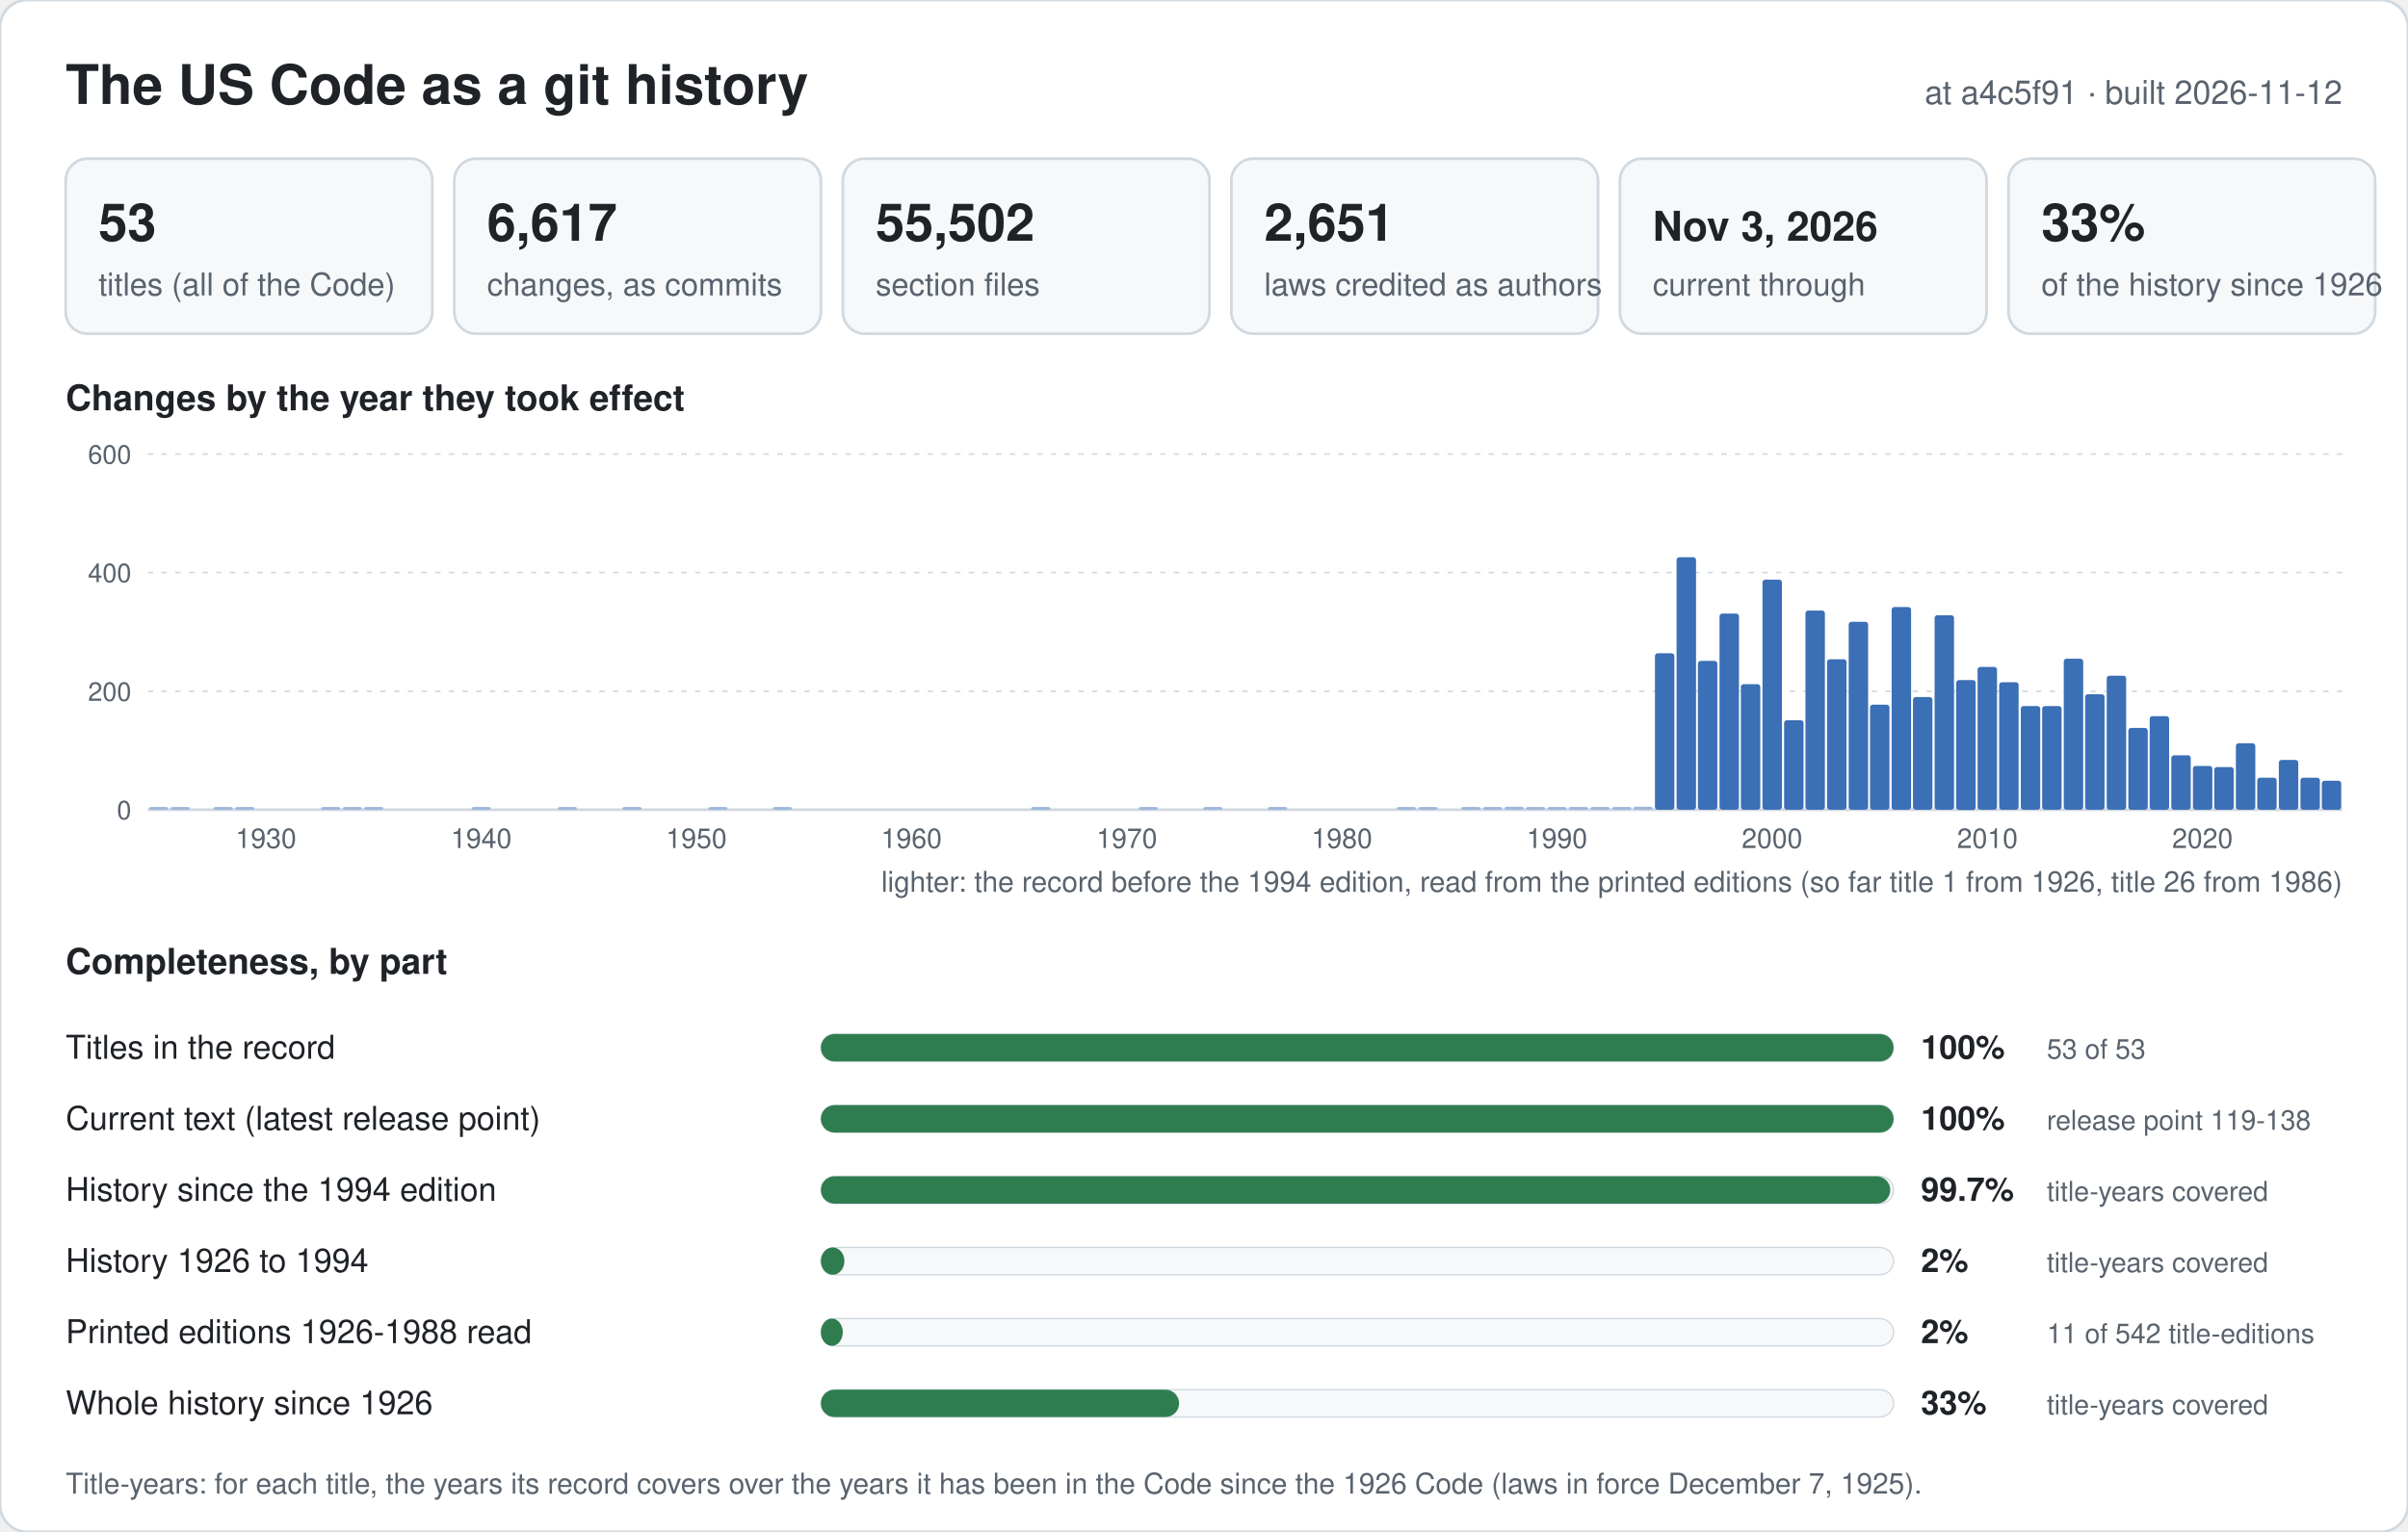
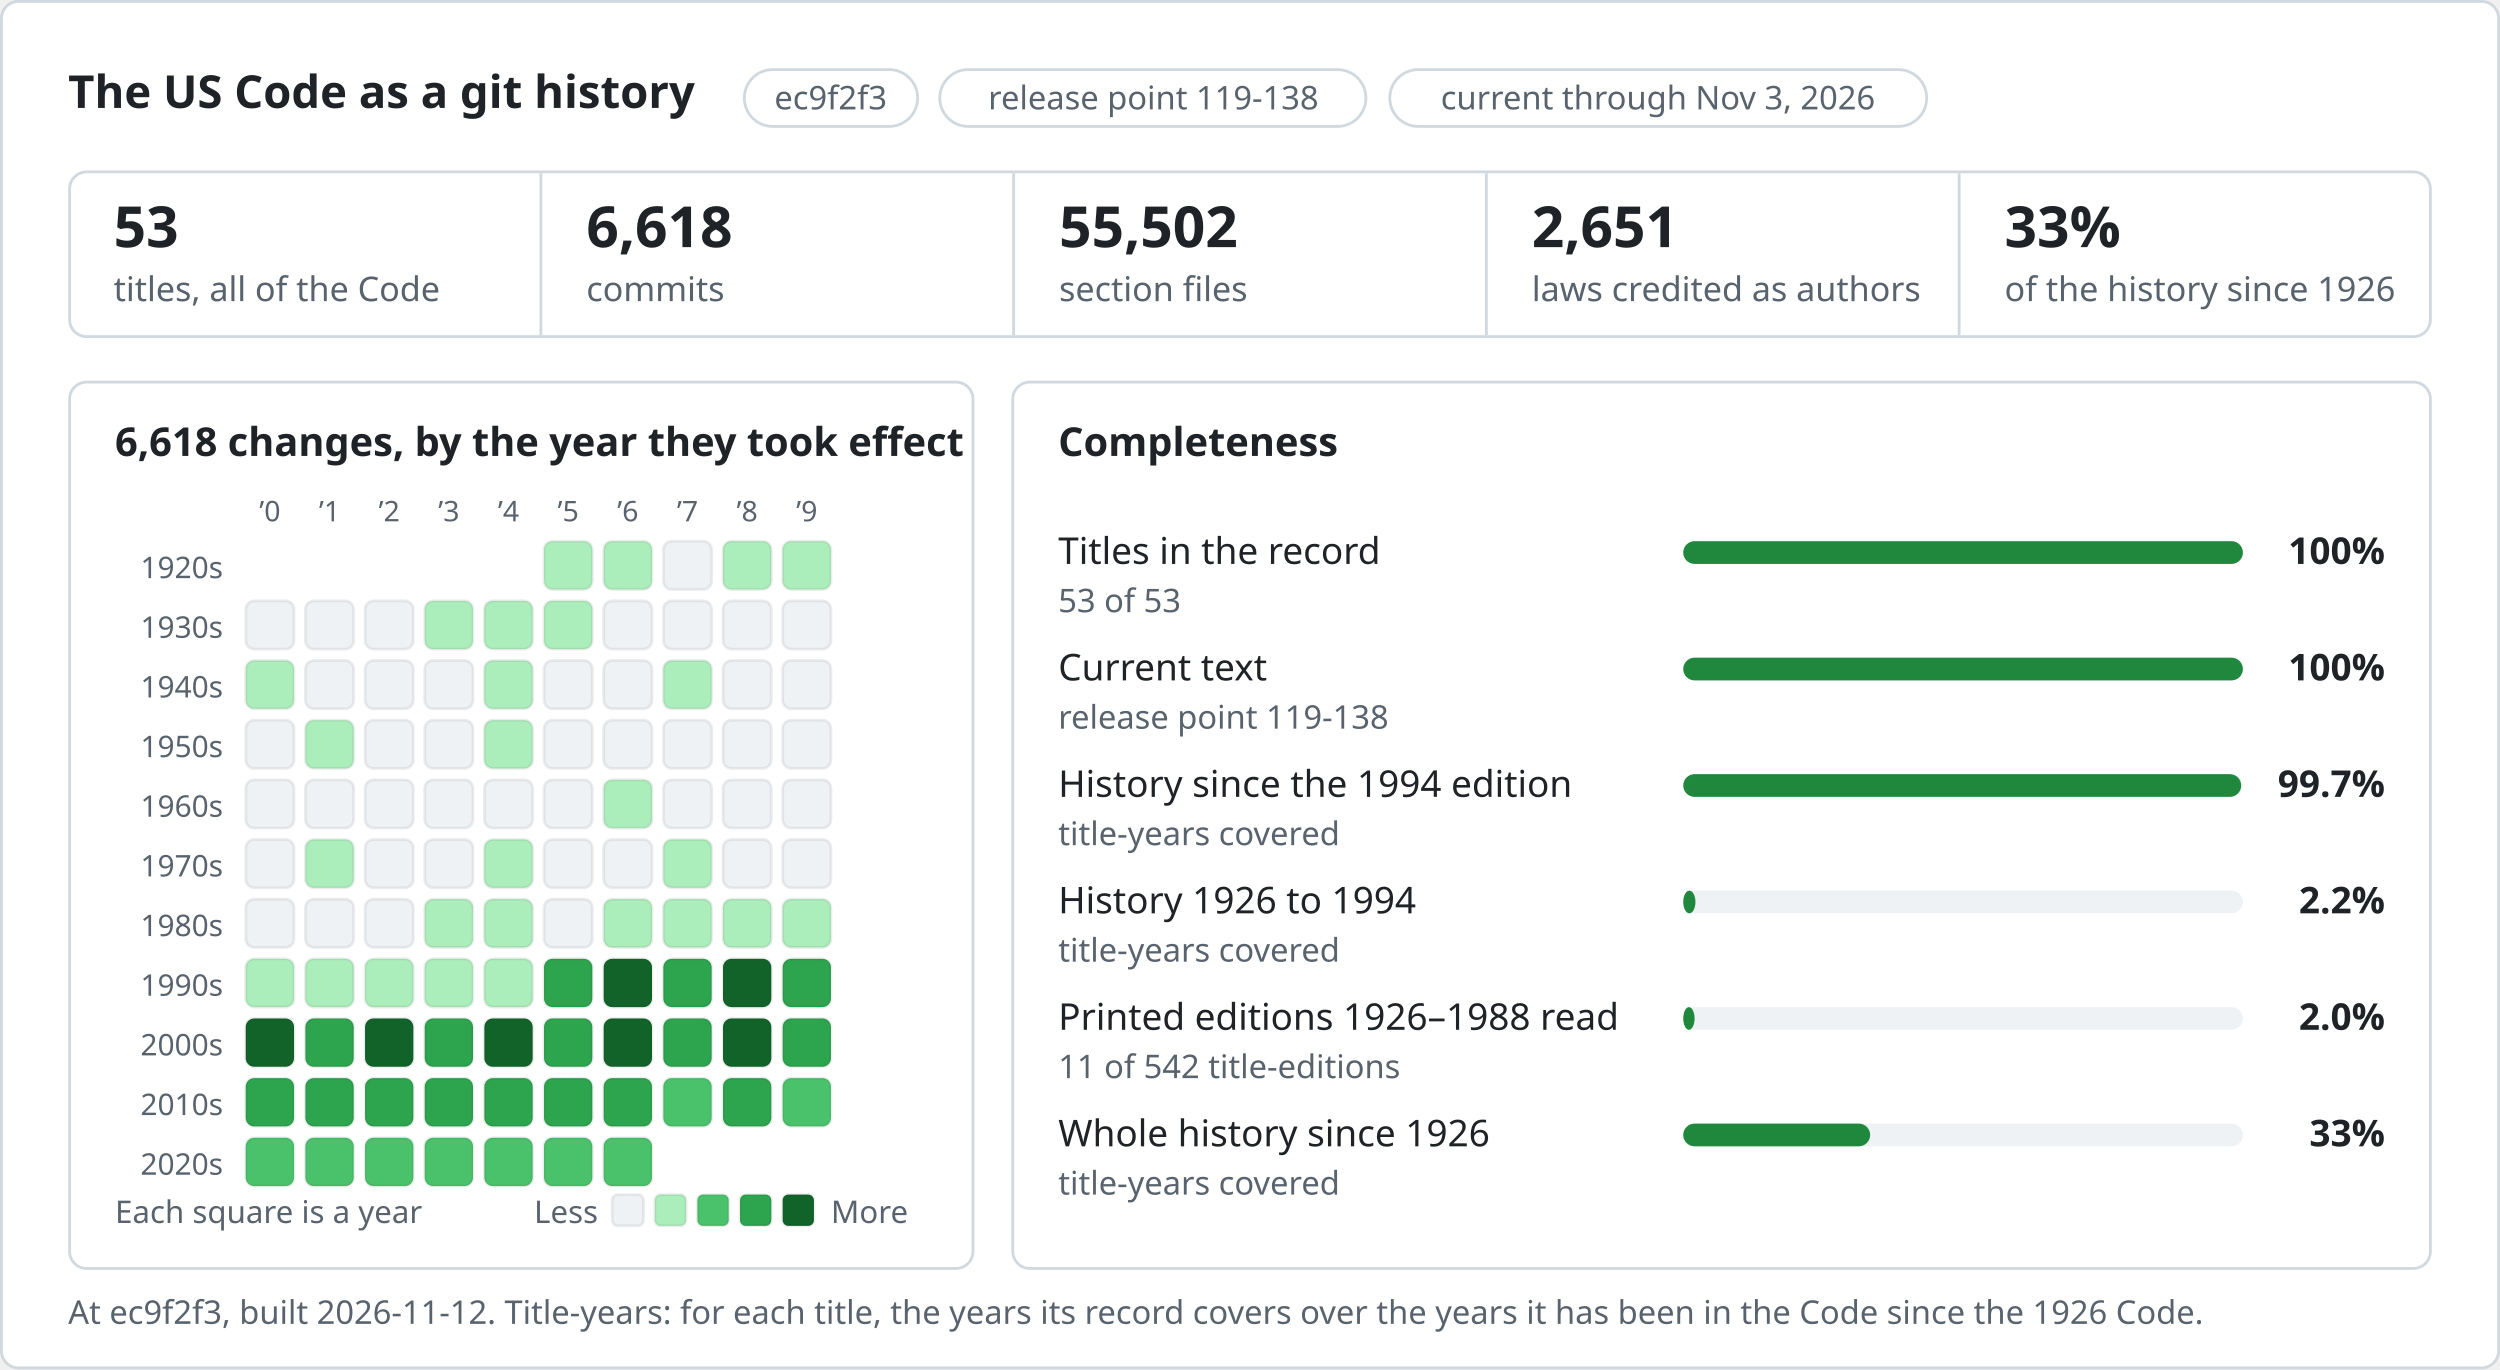
- <svg xmlns="http://www.w3.org/2000/svg" width="880" height="560" viewBox="0 0 880 560" font-family="-apple-system,BlinkMacSystemFont,Segoe UI,Helvetica,Arial,sans-serif">
-   <rect width="880" height="560" rx="10" fill="#ffffff" stroke="#d1d9e0" />
-   <text x="24" y="38" font-size="20" font-weight="600" fill="#1f2328">The US Code as a git history</text>
-   <text x="856" y="38" font-size="12" text-anchor="end" fill="#59636e">at a4c5f91 · built 2026-11-12</text>
-   <rect x="24" y="58" width="134" height="64" rx="8" fill="#f6f8fa" stroke="#d1d9e0" />
-   <text x="36" y="88" font-size="19" font-weight="600" fill="#1f2328">53</text>
-   <text x="36" y="108" font-size="11.5" fill="#59636e">titles (all of the Code)</text>
-   <rect x="166" y="58" width="134" height="64" rx="8" fill="#f6f8fa" stroke="#d1d9e0" />
-   <text x="178" y="88" font-size="19" font-weight="600" fill="#1f2328">6,617</text>
-   <text x="178" y="108" font-size="11.5" fill="#59636e">changes, as commits</text>
-   <rect x="308" y="58" width="134" height="64" rx="8" fill="#f6f8fa" stroke="#d1d9e0" />
-   <text x="320" y="88" font-size="19" font-weight="600" fill="#1f2328">55,502</text>
-   <text x="320" y="108" font-size="11.5" fill="#59636e">section files</text>
-   <rect x="450" y="58" width="134" height="64" rx="8" fill="#f6f8fa" stroke="#d1d9e0" />
-   <text x="462" y="88" font-size="19" font-weight="600" fill="#1f2328">2,651</text>
-   <text x="462" y="108" font-size="11.5" fill="#59636e">laws credited as authors</text>
-   <rect x="592" y="58" width="134" height="64" rx="8" fill="#f6f8fa" stroke="#d1d9e0" />
-   <text x="604" y="88" font-size="15" font-weight="600" fill="#1f2328">Nov 3, 2026</text>
-   <text x="604" y="108" font-size="11.5" fill="#59636e">current through</text>
-   <rect x="734" y="58" width="134" height="64" rx="8" fill="#f6f8fa" stroke="#d1d9e0" />
-   <text x="746" y="88" font-size="19" font-weight="600" fill="#1f2328">33%</text>
-   <text x="746" y="108" font-size="11.5" fill="#59636e">of the history since 1926</text>
-   <text x="24" y="150" font-size="13" font-weight="600" fill="#1f2328">Changes by the year they took effect</text>
-   <line x1="54" y1="296.0" x2="856" y2="296.0" stroke="#d1d9e0" stroke-width="1" />
-   <text x="48" y="299.5" font-size="9.5" text-anchor="end" fill="#59636e">0</text>
-   <line x1="54" y1="252.7" x2="856" y2="252.7" stroke="#d1d9e0" stroke-width="0.6" stroke-dasharray="2 3" />
-   <text x="48" y="256.2" font-size="9.5" text-anchor="end" fill="#59636e">200</text>
-   <line x1="54" y1="209.3" x2="856" y2="209.3" stroke="#d1d9e0" stroke-width="0.6" stroke-dasharray="2 3" />
-   <text x="48" y="212.8" font-size="9.5" text-anchor="end" fill="#59636e">400</text>
-   <line x1="54" y1="166.0" x2="856" y2="166.0" stroke="#d1d9e0" stroke-width="0.6" stroke-dasharray="2 3" />
-   <text x="48" y="169.5" font-size="9.5" text-anchor="end" fill="#59636e">600</text>
-   <rect x="54.4" y="295.0" width="7.1" height="1.0" rx="1" fill="#9db6dc" />
-   <rect x="62.3" y="295.0" width="7.1" height="1.0" rx="1" fill="#9db6dc" />
-   <rect x="78.0" y="295.0" width="7.1" height="1.0" rx="1" fill="#9db6dc" />
-   <rect x="85.9" y="295.0" width="7.1" height="1.0" rx="1" fill="#9db6dc" />
-   <text x="97.2" y="310" font-size="10" text-anchor="middle" fill="#59636e">1930</text>
-   <rect x="117.3" y="295.0" width="7.1" height="1.0" rx="1" fill="#9db6dc" />
-   <rect x="125.2" y="295.0" width="7.1" height="1.0" rx="1" fill="#9db6dc" />
-   <rect x="133.0" y="295.0" width="7.1" height="1.0" rx="1" fill="#9db6dc" />
-   <rect x="172.3" y="295.0" width="7.1" height="1.0" rx="1" fill="#9db6dc" />
-   <text x="175.9" y="310" font-size="10" text-anchor="middle" fill="#59636e">1940</text>
-   <rect x="203.8" y="295.0" width="7.1" height="1.0" rx="1" fill="#9db6dc" />
-   <rect x="227.4" y="295.0" width="7.1" height="1.0" rx="1" fill="#9db6dc" />
-   <text x="254.5" y="310" font-size="10" text-anchor="middle" fill="#59636e">1950</text>
-   <rect x="258.8" y="295.0" width="7.1" height="1.0" rx="1" fill="#9db6dc" />
-   <rect x="282.4" y="295.0" width="7.1" height="1.0" rx="1" fill="#9db6dc" />
-   <text x="333.1" y="310" font-size="10" text-anchor="middle" fill="#59636e">1960</text>
-   <rect x="376.8" y="295.0" width="7.1" height="1.0" rx="1" fill="#9db6dc" />
-   <text x="411.8" y="310" font-size="10" text-anchor="middle" fill="#59636e">1970</text>
-   <rect x="416.1" y="295.0" width="7.1" height="1.0" rx="1" fill="#9db6dc" />
-   <rect x="439.7" y="295.0" width="7.1" height="1.0" rx="1" fill="#9db6dc" />
-   <rect x="463.3" y="295.0" width="7.1" height="1.0" rx="1" fill="#9db6dc" />
-   <text x="490.4" y="310" font-size="10" text-anchor="middle" fill="#59636e">1980</text>
-   <rect x="510.4" y="295.0" width="7.1" height="1.0" rx="1" fill="#9db6dc" />
-   <rect x="518.3" y="295.0" width="7.1" height="1.0" rx="1" fill="#9db6dc" />
-   <rect x="534.0" y="295.0" width="7.1" height="1.0" rx="1" fill="#9db6dc" />
-   <rect x="541.9" y="295.0" width="7.1" height="1.0" rx="1" fill="#9db6dc" />
-   <rect x="549.8" y="294.9" width="7.1" height="1.1" rx="1" fill="#9db6dc" />
-   <rect x="557.6" y="295.0" width="7.1" height="1.0" rx="1" fill="#9db6dc" />
-   <rect x="565.5" y="295.0" width="7.1" height="1.0" rx="1" fill="#9db6dc" />
-   <text x="569.0" y="310" font-size="10" text-anchor="middle" fill="#59636e">1990</text>
-   <rect x="573.3" y="295.0" width="7.1" height="1.0" rx="1" fill="#9db6dc" />
-   <rect x="581.2" y="295.0" width="7.1" height="1.0" rx="1" fill="#9db6dc" />
-   <rect x="589.1" y="295.0" width="7.1" height="1.0" rx="1" fill="#9db6dc" />
-   <rect x="596.9" y="294.9" width="7.1" height="1.1" rx="1" fill="#9db6dc" />
-   <rect x="604.8" y="238.8" width="7.1" height="57.2" rx="1" fill="#3b6fb6" />
-   <rect x="612.7" y="203.7" width="7.1" height="92.3" rx="1" fill="#3b6fb6" />
-   <rect x="620.5" y="241.6" width="7.1" height="54.4" rx="1" fill="#3b6fb6" />
-   <rect x="628.4" y="224.3" width="7.1" height="71.7" rx="1" fill="#3b6fb6" />
-   <rect x="636.2" y="250.1" width="7.1" height="45.9" rx="1" fill="#3b6fb6" />
-   <rect x="644.1" y="211.9" width="7.1" height="84.1" rx="1" fill="#3b6fb6" />
-   <text x="647.6" y="310" font-size="10" text-anchor="middle" fill="#59636e">2000</text>
-   <rect x="652.0" y="263.3" width="7.1" height="32.7" rx="1" fill="#3b6fb6" />
-   <rect x="659.8" y="223.2" width="7.1" height="72.8" rx="1" fill="#3b6fb6" />
-   <rect x="667.7" y="241.0" width="7.1" height="55.0" rx="1" fill="#3b6fb6" />
-   <rect x="675.6" y="227.3" width="7.1" height="68.7" rx="1" fill="#3b6fb6" />
-   <rect x="683.4" y="257.6" width="7.1" height="38.4" rx="1" fill="#3b6fb6" />
-   <rect x="691.3" y="221.9" width="7.1" height="74.1" rx="1" fill="#3b6fb6" />
-   <rect x="699.1" y="254.8" width="7.1" height="41.2" rx="1" fill="#3b6fb6" />
-   <rect x="707.0" y="224.9" width="7.1" height="71.1" rx="1" fill="#3b6fb6" />
-   <rect x="714.9" y="248.6" width="7.1" height="47.5" rx="1" fill="#3b6fb6" />
-   <rect x="722.7" y="243.8" width="7.1" height="52.2" rx="1" fill="#3b6fb6" />
-   <text x="726.3" y="310" font-size="10" text-anchor="middle" fill="#59636e">2010</text>
-   <rect x="730.6" y="249.4" width="7.1" height="46.6" rx="1" fill="#3b6fb6" />
-   <rect x="738.5" y="258.1" width="7.1" height="37.9" rx="1" fill="#3b6fb6" />
-   <rect x="746.3" y="258.1" width="7.1" height="37.9" rx="1" fill="#3b6fb6" />
-   <rect x="754.2" y="240.8" width="7.1" height="55.2" rx="1" fill="#3b6fb6" />
-   <rect x="762.0" y="253.8" width="7.1" height="42.2" rx="1" fill="#3b6fb6" />
-   <rect x="769.9" y="247.0" width="7.1" height="49.0" rx="1" fill="#3b6fb6" />
-   <rect x="777.8" y="266.1" width="7.1" height="29.9" rx="1" fill="#3b6fb6" />
-   <rect x="785.6" y="261.8" width="7.1" height="34.2" rx="1" fill="#3b6fb6" />
-   <rect x="793.5" y="276.1" width="7.1" height="19.9" rx="1" fill="#3b6fb6" />
-   <rect x="801.4" y="280.0" width="7.1" height="16.0" rx="1" fill="#3b6fb6" />
-   <text x="804.9" y="310" font-size="10" text-anchor="middle" fill="#59636e">2020</text>
-   <rect x="809.2" y="280.4" width="7.1" height="15.6" rx="1" fill="#3b6fb6" />
-   <rect x="817.1" y="271.7" width="7.1" height="24.3" rx="1" fill="#3b6fb6" />
-   <rect x="824.9" y="284.3" width="7.1" height="11.7" rx="1" fill="#3b6fb6" />
-   <rect x="832.8" y="277.8" width="7.1" height="18.2" rx="1" fill="#3b6fb6" />
-   <rect x="840.7" y="284.3" width="7.1" height="11.7" rx="1" fill="#3b6fb6" />
-   <rect x="848.5" y="285.4" width="7.1" height="10.6" rx="1" fill="#3b6fb6" />
-   <text x="856" y="326" font-size="10.5" text-anchor="end" fill="#59636e">lighter: the record before the 1994 edition, read from the printed editions (so far title 1 from 1926, title 26 from 1986)</text>
-   <text x="24" y="356" font-size="13" font-weight="600" fill="#1f2328">Completeness, by part</text>
-   <text x="24" y="387" font-size="12" fill="#1f2328">Titles in the record</text>
-   <rect x="300" y="378" width="392" height="10" rx="5" fill="#f6f8fa" stroke="#d1d9e0" stroke-width="0.5" />
-   <rect x="300" y="378" width="392.0" height="10" rx="5" fill="#2f7d4f" />
-   <text x="702" y="387" font-size="12" font-weight="600" fill="#1f2328">100%</text>
-   <text x="748" y="387" font-size="10" fill="#59636e">53 of 53</text>
-   <text x="24" y="413" font-size="12" fill="#1f2328">Current text (latest release point)</text>
-   <rect x="300" y="404" width="392" height="10" rx="5" fill="#f6f8fa" stroke="#d1d9e0" stroke-width="0.5" />
-   <rect x="300" y="404" width="392.0" height="10" rx="5" fill="#2f7d4f" />
-   <text x="702" y="413" font-size="12" font-weight="600" fill="#1f2328">100%</text>
-   <text x="748" y="413" font-size="10" fill="#59636e">release point 119-138</text>
-   <text x="24" y="439" font-size="12" fill="#1f2328">History since the 1994 edition</text>
-   <rect x="300" y="430" width="392" height="10" rx="5" fill="#f6f8fa" stroke="#d1d9e0" stroke-width="0.5" />
-   <rect x="300" y="430" width="390.8" height="10" rx="5" fill="#2f7d4f" />
-   <text x="702" y="439" font-size="12" font-weight="600" fill="#1f2328">99.7%</text>
-   <text x="748" y="439" font-size="10" fill="#59636e">title-years covered</text>
-   <text x="24" y="465" font-size="12" fill="#1f2328">History 1926 to 1994</text>
-   <rect x="300" y="456" width="392" height="10" rx="5" fill="#f6f8fa" stroke="#d1d9e0" stroke-width="0.5" />
-   <rect x="300" y="456" width="8.6" height="10" rx="5" fill="#2f7d4f" />
-   <text x="702" y="465" font-size="12" font-weight="600" fill="#1f2328">2%</text>
-   <text x="748" y="465" font-size="10" fill="#59636e">title-years covered</text>
-   <text x="24" y="491" font-size="12" fill="#1f2328">Printed editions 1926-1988 read</text>
-   <rect x="300" y="482" width="392" height="10" rx="5" fill="#f6f8fa" stroke="#d1d9e0" stroke-width="0.5" />
-   <rect x="300" y="482" width="8.0" height="10" rx="5" fill="#2f7d4f" />
-   <text x="702" y="491" font-size="12" font-weight="600" fill="#1f2328">2%</text>
-   <text x="748" y="491" font-size="10" fill="#59636e">11 of 542 title-editions</text>
-   <text x="24" y="517" font-size="12" fill="#1f2328">Whole history since 1926</text>
-   <rect x="300" y="508" width="392" height="10" rx="5" fill="#f6f8fa" stroke="#d1d9e0" stroke-width="0.5" />
-   <rect x="300" y="508" width="130.9" height="10" rx="5" fill="#2f7d4f" />
-   <text x="702" y="517" font-size="12" font-weight="600" fill="#1f2328">33%</text>
-   <text x="748" y="517" font-size="10" fill="#59636e">title-years covered</text>
-   <text x="24" y="546" font-size="10.5" fill="#59636e">Title-years: for each title, the years its record covers over the years it has been in the Code since the 1926 Code (laws in force December 7, 1925).</text>
+ <svg xmlns="http://www.w3.org/2000/svg" width="880" height="482" viewBox="0 0 880 482" font-family="-apple-system,BlinkMacSystemFont,Segoe UI,Noto Sans,Helvetica,Arial,sans-serif">
+   <rect x="0.5" y="0.5" width="879" height="481" rx="6" fill="#ffffff" stroke="#d1d9e0" />
+   <text x="24" y="38" font-size="16" font-weight="600" fill="#1f2328">The US Code as a git history</text>
+   <rect x="262.0" y="24.5" width="61" height="20" rx="10" fill="none" stroke="#d1d9e0" />
+   <text x="292.4" y="38.5" font-size="11.5" font-weight="500" text-anchor="middle" fill="#59636e">ec9f2f3</text>
+   <rect x="330.8" y="24.5" width="150" height="20" rx="10" fill="none" stroke="#d1d9e0" />
+   <text x="406.0" y="38.5" font-size="11.5" font-weight="500" text-anchor="middle" fill="#59636e">release point 119-138</text>
+   <rect x="489.2" y="24.5" width="189" height="20" rx="10" fill="none" stroke="#d1d9e0" />
+   <text x="583.6" y="38.5" font-size="11.5" font-weight="500" text-anchor="middle" fill="#59636e">current through Nov 3, 2026</text>
+   <rect x="24.5" y="60.5" width="831" height="58" rx="6" fill="#ffffff" stroke="#d1d9e0" />
+   <text x="40.0" y="87" font-size="20" font-weight="600" fill="#1f2328">53</text>
+   <text x="40.0" y="106" font-size="12" fill="#59636e">titles, all of the Code</text>
+   <line x1="190.4" y1="61" x2="190.4" y2="118" stroke="#d1d9e0" />
+   <text x="206.4" y="87" font-size="20" font-weight="600" fill="#1f2328">6,618</text>
+   <text x="206.4" y="106" font-size="12" fill="#59636e">commits</text>
+   <line x1="356.8" y1="61" x2="356.8" y2="118" stroke="#d1d9e0" />
+   <text x="372.8" y="87" font-size="20" font-weight="600" fill="#1f2328">55,502</text>
+   <text x="372.8" y="106" font-size="12" fill="#59636e">section files</text>
+   <line x1="523.2" y1="61" x2="523.2" y2="118" stroke="#d1d9e0" />
+   <text x="539.2" y="87" font-size="20" font-weight="600" fill="#1f2328">2,651</text>
+   <text x="539.2" y="106" font-size="12" fill="#59636e">laws credited as authors</text>
+   <line x1="689.6" y1="61" x2="689.6" y2="118" stroke="#d1d9e0" />
+   <text x="705.6" y="87" font-size="20" font-weight="600" fill="#1f2328">33%</text>
+   <text x="705.6" y="106" font-size="12" fill="#59636e">of the history since 1926</text>
+   <rect x="24.5" y="134.5" width="318" height="312" rx="6" fill="#ffffff" stroke="#d1d9e0" />
+   <text x="40.5" y="160.5" font-size="14" font-weight="600" fill="#1f2328">6,618 changes, by the year they took effect</text>
+   <text x="95.0" y="183.5" font-size="10" text-anchor="middle" fill="#59636e">’0</text>
+   <text x="116.0" y="183.5" font-size="10" text-anchor="middle" fill="#59636e">’1</text>
+   <text x="137.0" y="183.5" font-size="10" text-anchor="middle" fill="#59636e">’2</text>
+   <text x="158.0" y="183.5" font-size="10" text-anchor="middle" fill="#59636e">’3</text>
+   <text x="179.0" y="183.5" font-size="10" text-anchor="middle" fill="#59636e">’4</text>
+   <text x="200.0" y="183.5" font-size="10" text-anchor="middle" fill="#59636e">’5</text>
+   <text x="221.0" y="183.5" font-size="10" text-anchor="middle" fill="#59636e">’6</text>
+   <text x="242.0" y="183.5" font-size="10" text-anchor="middle" fill="#59636e">’7</text>
+   <text x="263.0" y="183.5" font-size="10" text-anchor="middle" fill="#59636e">’8</text>
+   <text x="284.0" y="183.5" font-size="10" text-anchor="middle" fill="#59636e">’9</text>
+   <text x="78.5" y="203.5" font-size="10.5" text-anchor="end" fill="#59636e">1920s</text>
+   <rect x="191.5" y="190.5" width="17" height="17" rx="3" fill="#aceebb" stroke="#1f2328" stroke-opacity="0.08" />
+   <rect x="212.5" y="190.5" width="17" height="17" rx="3" fill="#aceebb" stroke="#1f2328" stroke-opacity="0.08" />
+   <rect x="233.5" y="190.5" width="17" height="17" rx="3" fill="#eff2f5" stroke="#1f2328" stroke-opacity="0.08" />
+   <rect x="254.5" y="190.5" width="17" height="17" rx="3" fill="#aceebb" stroke="#1f2328" stroke-opacity="0.08" />
+   <rect x="275.5" y="190.5" width="17" height="17" rx="3" fill="#aceebb" stroke="#1f2328" stroke-opacity="0.08" />
+   <text x="78.5" y="224.5" font-size="10.5" text-anchor="end" fill="#59636e">1930s</text>
+   <rect x="86.5" y="211.5" width="17" height="17" rx="3" fill="#eff2f5" stroke="#1f2328" stroke-opacity="0.08" />
+   <rect x="107.5" y="211.5" width="17" height="17" rx="3" fill="#eff2f5" stroke="#1f2328" stroke-opacity="0.08" />
+   <rect x="128.5" y="211.5" width="17" height="17" rx="3" fill="#eff2f5" stroke="#1f2328" stroke-opacity="0.08" />
+   <rect x="149.5" y="211.5" width="17" height="17" rx="3" fill="#aceebb" stroke="#1f2328" stroke-opacity="0.08" />
+   <rect x="170.5" y="211.5" width="17" height="17" rx="3" fill="#aceebb" stroke="#1f2328" stroke-opacity="0.08" />
+   <rect x="191.5" y="211.5" width="17" height="17" rx="3" fill="#aceebb" stroke="#1f2328" stroke-opacity="0.08" />
+   <rect x="212.5" y="211.5" width="17" height="17" rx="3" fill="#eff2f5" stroke="#1f2328" stroke-opacity="0.08" />
+   <rect x="233.5" y="211.5" width="17" height="17" rx="3" fill="#eff2f5" stroke="#1f2328" stroke-opacity="0.08" />
+   <rect x="254.5" y="211.5" width="17" height="17" rx="3" fill="#eff2f5" stroke="#1f2328" stroke-opacity="0.08" />
+   <rect x="275.5" y="211.5" width="17" height="17" rx="3" fill="#eff2f5" stroke="#1f2328" stroke-opacity="0.08" />
+   <text x="78.5" y="245.5" font-size="10.5" text-anchor="end" fill="#59636e">1940s</text>
+   <rect x="86.5" y="232.5" width="17" height="17" rx="3" fill="#aceebb" stroke="#1f2328" stroke-opacity="0.08" />
+   <rect x="107.5" y="232.5" width="17" height="17" rx="3" fill="#eff2f5" stroke="#1f2328" stroke-opacity="0.08" />
+   <rect x="128.5" y="232.5" width="17" height="17" rx="3" fill="#eff2f5" stroke="#1f2328" stroke-opacity="0.08" />
+   <rect x="149.5" y="232.5" width="17" height="17" rx="3" fill="#eff2f5" stroke="#1f2328" stroke-opacity="0.08" />
+   <rect x="170.5" y="232.5" width="17" height="17" rx="3" fill="#aceebb" stroke="#1f2328" stroke-opacity="0.08" />
+   <rect x="191.5" y="232.5" width="17" height="17" rx="3" fill="#eff2f5" stroke="#1f2328" stroke-opacity="0.08" />
+   <rect x="212.5" y="232.5" width="17" height="17" rx="3" fill="#eff2f5" stroke="#1f2328" stroke-opacity="0.08" />
+   <rect x="233.5" y="232.5" width="17" height="17" rx="3" fill="#aceebb" stroke="#1f2328" stroke-opacity="0.08" />
+   <rect x="254.5" y="232.5" width="17" height="17" rx="3" fill="#eff2f5" stroke="#1f2328" stroke-opacity="0.08" />
+   <rect x="275.5" y="232.5" width="17" height="17" rx="3" fill="#eff2f5" stroke="#1f2328" stroke-opacity="0.08" />
+   <text x="78.5" y="266.5" font-size="10.5" text-anchor="end" fill="#59636e">1950s</text>
+   <rect x="86.5" y="253.5" width="17" height="17" rx="3" fill="#eff2f5" stroke="#1f2328" stroke-opacity="0.08" />
+   <rect x="107.5" y="253.5" width="17" height="17" rx="3" fill="#aceebb" stroke="#1f2328" stroke-opacity="0.08" />
+   <rect x="128.5" y="253.5" width="17" height="17" rx="3" fill="#eff2f5" stroke="#1f2328" stroke-opacity="0.08" />
+   <rect x="149.5" y="253.5" width="17" height="17" rx="3" fill="#eff2f5" stroke="#1f2328" stroke-opacity="0.08" />
+   <rect x="170.5" y="253.5" width="17" height="17" rx="3" fill="#aceebb" stroke="#1f2328" stroke-opacity="0.08" />
+   <rect x="191.5" y="253.5" width="17" height="17" rx="3" fill="#eff2f5" stroke="#1f2328" stroke-opacity="0.08" />
+   <rect x="212.5" y="253.5" width="17" height="17" rx="3" fill="#eff2f5" stroke="#1f2328" stroke-opacity="0.08" />
+   <rect x="233.5" y="253.5" width="17" height="17" rx="3" fill="#eff2f5" stroke="#1f2328" stroke-opacity="0.08" />
+   <rect x="254.5" y="253.5" width="17" height="17" rx="3" fill="#eff2f5" stroke="#1f2328" stroke-opacity="0.08" />
+   <rect x="275.5" y="253.5" width="17" height="17" rx="3" fill="#eff2f5" stroke="#1f2328" stroke-opacity="0.08" />
+   <text x="78.5" y="287.5" font-size="10.5" text-anchor="end" fill="#59636e">1960s</text>
+   <rect x="86.5" y="274.5" width="17" height="17" rx="3" fill="#eff2f5" stroke="#1f2328" stroke-opacity="0.08" />
+   <rect x="107.5" y="274.5" width="17" height="17" rx="3" fill="#eff2f5" stroke="#1f2328" stroke-opacity="0.08" />
+   <rect x="128.5" y="274.5" width="17" height="17" rx="3" fill="#eff2f5" stroke="#1f2328" stroke-opacity="0.08" />
+   <rect x="149.5" y="274.5" width="17" height="17" rx="3" fill="#eff2f5" stroke="#1f2328" stroke-opacity="0.08" />
+   <rect x="170.5" y="274.5" width="17" height="17" rx="3" fill="#eff2f5" stroke="#1f2328" stroke-opacity="0.08" />
+   <rect x="191.5" y="274.5" width="17" height="17" rx="3" fill="#eff2f5" stroke="#1f2328" stroke-opacity="0.08" />
+   <rect x="212.5" y="274.5" width="17" height="17" rx="3" fill="#aceebb" stroke="#1f2328" stroke-opacity="0.08" />
+   <rect x="233.5" y="274.5" width="17" height="17" rx="3" fill="#eff2f5" stroke="#1f2328" stroke-opacity="0.08" />
+   <rect x="254.5" y="274.5" width="17" height="17" rx="3" fill="#eff2f5" stroke="#1f2328" stroke-opacity="0.08" />
+   <rect x="275.5" y="274.5" width="17" height="17" rx="3" fill="#eff2f5" stroke="#1f2328" stroke-opacity="0.08" />
+   <text x="78.5" y="308.5" font-size="10.5" text-anchor="end" fill="#59636e">1970s</text>
+   <rect x="86.5" y="295.5" width="17" height="17" rx="3" fill="#eff2f5" stroke="#1f2328" stroke-opacity="0.08" />
+   <rect x="107.5" y="295.5" width="17" height="17" rx="3" fill="#aceebb" stroke="#1f2328" stroke-opacity="0.08" />
+   <rect x="128.5" y="295.5" width="17" height="17" rx="3" fill="#eff2f5" stroke="#1f2328" stroke-opacity="0.08" />
+   <rect x="149.5" y="295.5" width="17" height="17" rx="3" fill="#eff2f5" stroke="#1f2328" stroke-opacity="0.08" />
+   <rect x="170.5" y="295.5" width="17" height="17" rx="3" fill="#aceebb" stroke="#1f2328" stroke-opacity="0.08" />
+   <rect x="191.5" y="295.5" width="17" height="17" rx="3" fill="#eff2f5" stroke="#1f2328" stroke-opacity="0.08" />
+   <rect x="212.5" y="295.5" width="17" height="17" rx="3" fill="#eff2f5" stroke="#1f2328" stroke-opacity="0.08" />
+   <rect x="233.5" y="295.5" width="17" height="17" rx="3" fill="#aceebb" stroke="#1f2328" stroke-opacity="0.08" />
+   <rect x="254.5" y="295.5" width="17" height="17" rx="3" fill="#eff2f5" stroke="#1f2328" stroke-opacity="0.08" />
+   <rect x="275.5" y="295.5" width="17" height="17" rx="3" fill="#eff2f5" stroke="#1f2328" stroke-opacity="0.08" />
+   <text x="78.5" y="329.5" font-size="10.5" text-anchor="end" fill="#59636e">1980s</text>
+   <rect x="86.5" y="316.5" width="17" height="17" rx="3" fill="#eff2f5" stroke="#1f2328" stroke-opacity="0.08" />
+   <rect x="107.5" y="316.5" width="17" height="17" rx="3" fill="#eff2f5" stroke="#1f2328" stroke-opacity="0.08" />
+   <rect x="128.5" y="316.5" width="17" height="17" rx="3" fill="#eff2f5" stroke="#1f2328" stroke-opacity="0.08" />
+   <rect x="149.5" y="316.5" width="17" height="17" rx="3" fill="#aceebb" stroke="#1f2328" stroke-opacity="0.08" />
+   <rect x="170.5" y="316.5" width="17" height="17" rx="3" fill="#aceebb" stroke="#1f2328" stroke-opacity="0.08" />
+   <rect x="191.5" y="316.5" width="17" height="17" rx="3" fill="#eff2f5" stroke="#1f2328" stroke-opacity="0.08" />
+   <rect x="212.5" y="316.5" width="17" height="17" rx="3" fill="#aceebb" stroke="#1f2328" stroke-opacity="0.08" />
+   <rect x="233.5" y="316.5" width="17" height="17" rx="3" fill="#aceebb" stroke="#1f2328" stroke-opacity="0.08" />
+   <rect x="254.5" y="316.5" width="17" height="17" rx="3" fill="#aceebb" stroke="#1f2328" stroke-opacity="0.08" />
+   <rect x="275.5" y="316.5" width="17" height="17" rx="3" fill="#aceebb" stroke="#1f2328" stroke-opacity="0.08" />
+   <text x="78.5" y="350.5" font-size="10.5" text-anchor="end" fill="#59636e">1990s</text>
+   <rect x="86.5" y="337.5" width="17" height="17" rx="3" fill="#aceebb" stroke="#1f2328" stroke-opacity="0.08" />
+   <rect x="107.5" y="337.5" width="17" height="17" rx="3" fill="#aceebb" stroke="#1f2328" stroke-opacity="0.08" />
+   <rect x="128.5" y="337.5" width="17" height="17" rx="3" fill="#aceebb" stroke="#1f2328" stroke-opacity="0.08" />
+   <rect x="149.5" y="337.5" width="17" height="17" rx="3" fill="#aceebb" stroke="#1f2328" stroke-opacity="0.08" />
+   <rect x="170.5" y="337.5" width="17" height="17" rx="3" fill="#aceebb" stroke="#1f2328" stroke-opacity="0.08" />
+   <rect x="191.5" y="337.5" width="17" height="17" rx="3" fill="#2da44e" stroke="#1f2328" stroke-opacity="0.08" />
+   <rect x="212.5" y="337.5" width="17" height="17" rx="3" fill="#116329" stroke="#1f2328" stroke-opacity="0.08" />
+   <rect x="233.5" y="337.5" width="17" height="17" rx="3" fill="#2da44e" stroke="#1f2328" stroke-opacity="0.08" />
+   <rect x="254.5" y="337.5" width="17" height="17" rx="3" fill="#116329" stroke="#1f2328" stroke-opacity="0.08" />
+   <rect x="275.5" y="337.5" width="17" height="17" rx="3" fill="#2da44e" stroke="#1f2328" stroke-opacity="0.08" />
+   <text x="78.5" y="371.5" font-size="10.5" text-anchor="end" fill="#59636e">2000s</text>
+   <rect x="86.5" y="358.5" width="17" height="17" rx="3" fill="#116329" stroke="#1f2328" stroke-opacity="0.08" />
+   <rect x="107.5" y="358.5" width="17" height="17" rx="3" fill="#2da44e" stroke="#1f2328" stroke-opacity="0.08" />
+   <rect x="128.5" y="358.5" width="17" height="17" rx="3" fill="#116329" stroke="#1f2328" stroke-opacity="0.08" />
+   <rect x="149.5" y="358.5" width="17" height="17" rx="3" fill="#2da44e" stroke="#1f2328" stroke-opacity="0.08" />
+   <rect x="170.5" y="358.5" width="17" height="17" rx="3" fill="#116329" stroke="#1f2328" stroke-opacity="0.08" />
+   <rect x="191.5" y="358.5" width="17" height="17" rx="3" fill="#2da44e" stroke="#1f2328" stroke-opacity="0.08" />
+   <rect x="212.5" y="358.5" width="17" height="17" rx="3" fill="#116329" stroke="#1f2328" stroke-opacity="0.08" />
+   <rect x="233.5" y="358.5" width="17" height="17" rx="3" fill="#2da44e" stroke="#1f2328" stroke-opacity="0.08" />
+   <rect x="254.5" y="358.5" width="17" height="17" rx="3" fill="#116329" stroke="#1f2328" stroke-opacity="0.08" />
+   <rect x="275.5" y="358.5" width="17" height="17" rx="3" fill="#2da44e" stroke="#1f2328" stroke-opacity="0.08" />
+   <text x="78.5" y="392.5" font-size="10.5" text-anchor="end" fill="#59636e">2010s</text>
+   <rect x="86.5" y="379.5" width="17" height="17" rx="3" fill="#2da44e" stroke="#1f2328" stroke-opacity="0.08" />
+   <rect x="107.5" y="379.5" width="17" height="17" rx="3" fill="#2da44e" stroke="#1f2328" stroke-opacity="0.08" />
+   <rect x="128.5" y="379.5" width="17" height="17" rx="3" fill="#2da44e" stroke="#1f2328" stroke-opacity="0.08" />
+   <rect x="149.5" y="379.5" width="17" height="17" rx="3" fill="#2da44e" stroke="#1f2328" stroke-opacity="0.08" />
+   <rect x="170.5" y="379.5" width="17" height="17" rx="3" fill="#2da44e" stroke="#1f2328" stroke-opacity="0.08" />
+   <rect x="191.5" y="379.5" width="17" height="17" rx="3" fill="#2da44e" stroke="#1f2328" stroke-opacity="0.08" />
+   <rect x="212.5" y="379.5" width="17" height="17" rx="3" fill="#2da44e" stroke="#1f2328" stroke-opacity="0.08" />
+   <rect x="233.5" y="379.5" width="17" height="17" rx="3" fill="#4ac26b" stroke="#1f2328" stroke-opacity="0.08" />
+   <rect x="254.5" y="379.5" width="17" height="17" rx="3" fill="#2da44e" stroke="#1f2328" stroke-opacity="0.08" />
+   <rect x="275.5" y="379.5" width="17" height="17" rx="3" fill="#4ac26b" stroke="#1f2328" stroke-opacity="0.08" />
+   <text x="78.5" y="413.5" font-size="10.5" text-anchor="end" fill="#59636e">2020s</text>
+   <rect x="86.5" y="400.5" width="17" height="17" rx="3" fill="#4ac26b" stroke="#1f2328" stroke-opacity="0.08" />
+   <rect x="107.5" y="400.5" width="17" height="17" rx="3" fill="#4ac26b" stroke="#1f2328" stroke-opacity="0.08" />
+   <rect x="128.5" y="400.5" width="17" height="17" rx="3" fill="#4ac26b" stroke="#1f2328" stroke-opacity="0.08" />
+   <rect x="149.5" y="400.5" width="17" height="17" rx="3" fill="#4ac26b" stroke="#1f2328" stroke-opacity="0.08" />
+   <rect x="170.5" y="400.5" width="17" height="17" rx="3" fill="#4ac26b" stroke="#1f2328" stroke-opacity="0.08" />
+   <rect x="191.5" y="400.5" width="17" height="17" rx="3" fill="#4ac26b" stroke="#1f2328" stroke-opacity="0.08" />
+   <rect x="212.5" y="400.5" width="17" height="17" rx="3" fill="#4ac26b" stroke="#1f2328" stroke-opacity="0.08" />
+   <text x="40.5" y="430.5" font-size="11" fill="#59636e">Each square is a year</text>
+   <text x="210.5" y="430.5" font-size="11" text-anchor="end" fill="#59636e">Less</text>
+   <rect x="215.5" y="420.5" width="11" height="11" rx="2" fill="#eff2f5" stroke="#1f2328" stroke-opacity="0.08" />
+   <rect x="230.5" y="420.5" width="11" height="11" rx="2" fill="#aceebb" stroke="#1f2328" stroke-opacity="0.08" />
+   <rect x="245.5" y="420.5" width="11" height="11" rx="2" fill="#4ac26b" stroke="#1f2328" stroke-opacity="0.08" />
+   <rect x="260.5" y="420.5" width="11" height="11" rx="2" fill="#2da44e" stroke="#1f2328" stroke-opacity="0.08" />
+   <rect x="275.5" y="420.5" width="11" height="11" rx="2" fill="#116329" stroke="#1f2328" stroke-opacity="0.08" />
+   <text x="292.5" y="430.5" font-size="11" fill="#59636e">More</text>
+   <rect x="356.5" y="134.5" width="499.0" height="312" rx="6" fill="#ffffff" stroke="#d1d9e0" />
+   <text x="372.5" y="160.5" font-size="14" font-weight="600" fill="#1f2328">Completeness</text>
+   <text x="372.5" y="198.5" font-size="13" fill="#1f2328">Titles in the record</text>
+   <text x="372.5" y="215.5" font-size="11.5" fill="#59636e">53 of 53</text>
+   <g>
+     <rect x="592.5" y="190.5" width="197.0" height="8" rx="4" fill="#eff2f5" />
+     <rect x="592.5" y="190.5" width="197.0" height="8" rx="4" fill="#1f883d" />
+   </g>
+   <text x="839.5" y="198.5" font-size="13" font-weight="600" text-anchor="end" fill="#1f2328">100%</text>
+   <text x="372.5" y="239.5" font-size="13" fill="#1f2328">Current text</text>
+   <text x="372.5" y="256.5" font-size="11.5" fill="#59636e">release point 119-138</text>
+   <g>
+     <rect x="592.5" y="231.5" width="197.0" height="8" rx="4" fill="#eff2f5" />
+     <rect x="592.5" y="231.5" width="197.0" height="8" rx="4" fill="#1f883d" />
+   </g>
+   <text x="839.5" y="239.5" font-size="13" font-weight="600" text-anchor="end" fill="#1f2328">100%</text>
+   <text x="372.5" y="280.5" font-size="13" fill="#1f2328">History since the 1994 edition</text>
+   <text x="372.5" y="297.5" font-size="11.5" fill="#59636e">title-years covered</text>
+   <g>
+     <rect x="592.5" y="272.5" width="197.0" height="8" rx="4" fill="#eff2f5" />
+     <rect x="592.5" y="272.5" width="196.4" height="8" rx="4" fill="#1f883d" />
+   </g>
+   <text x="839.5" y="280.5" font-size="13" font-weight="600" text-anchor="end" fill="#1f2328">99.7%</text>
+   <text x="372.5" y="321.5" font-size="13" fill="#1f2328">History 1926 to 1994</text>
+   <text x="372.5" y="338.5" font-size="11.5" fill="#59636e">title-years covered</text>
+   <g>
+     <rect x="592.5" y="313.5" width="197.0" height="8" rx="4" fill="#eff2f5" />
+     <rect x="592.5" y="313.5" width="4.3" height="8" rx="4" fill="#1f883d" />
+   </g>
+   <text x="839.5" y="321.5" font-size="13" font-weight="600" text-anchor="end" fill="#1f2328">2.2%</text>
+   <text x="372.5" y="362.5" font-size="13" fill="#1f2328">Printed editions 1926–1988 read</text>
+   <text x="372.5" y="379.5" font-size="11.5" fill="#59636e">11 of 542 title-editions</text>
+   <g>
+     <rect x="592.5" y="354.5" width="197.0" height="8" rx="4" fill="#eff2f5" />
+     <rect x="592.5" y="354.5" width="4.0" height="8" rx="4" fill="#1f883d" />
+   </g>
+   <text x="839.5" y="362.5" font-size="13" font-weight="600" text-anchor="end" fill="#1f2328">2.0%</text>
+   <text x="372.5" y="403.5" font-size="13" fill="#1f2328">Whole history since 1926</text>
+   <text x="372.5" y="420.5" font-size="11.5" fill="#59636e">title-years covered</text>
+   <g>
+     <rect x="592.5" y="395.5" width="197.0" height="8" rx="4" fill="#eff2f5" />
+     <rect x="592.5" y="395.5" width="65.8" height="8" rx="4" fill="#1f883d" />
+   </g>
+   <text x="839.5" y="403.5" font-size="13" font-weight="600" text-anchor="end" fill="#1f2328">33%</text>
+   <text x="24" y="466" font-size="11.5" fill="#59636e">At ec9f2f3, built 2026-11-12. Title-years: for each title, the years its record covers over the years it has been in the Code since the 1926 Code.</text>
</svg>
